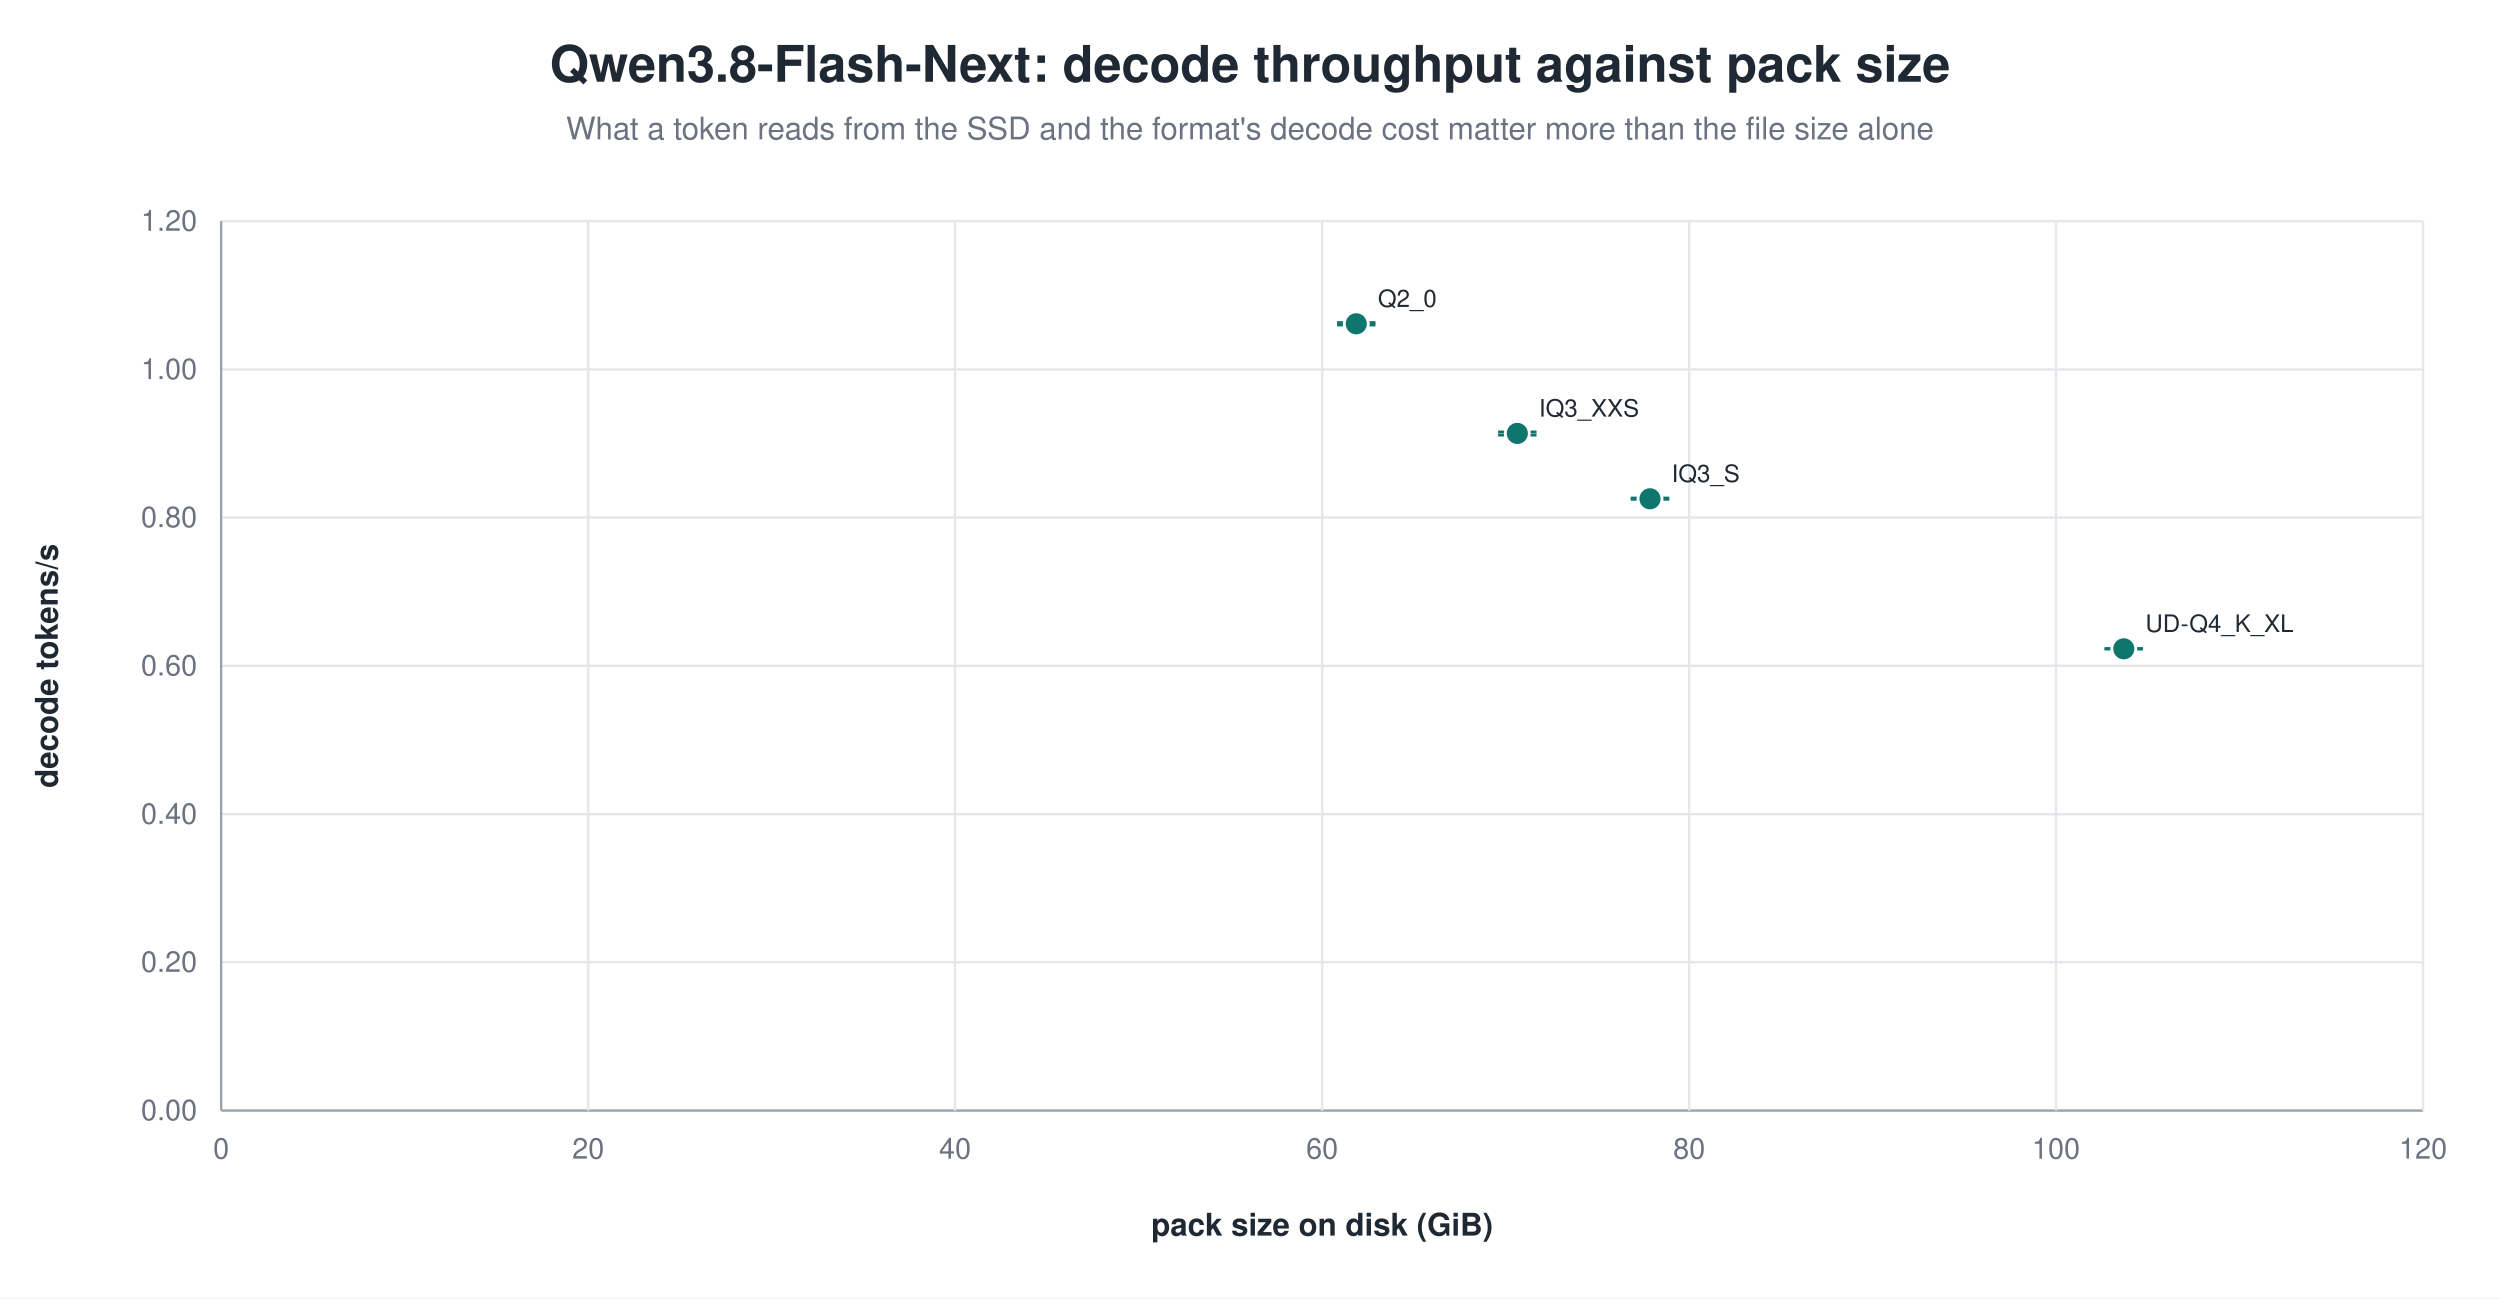
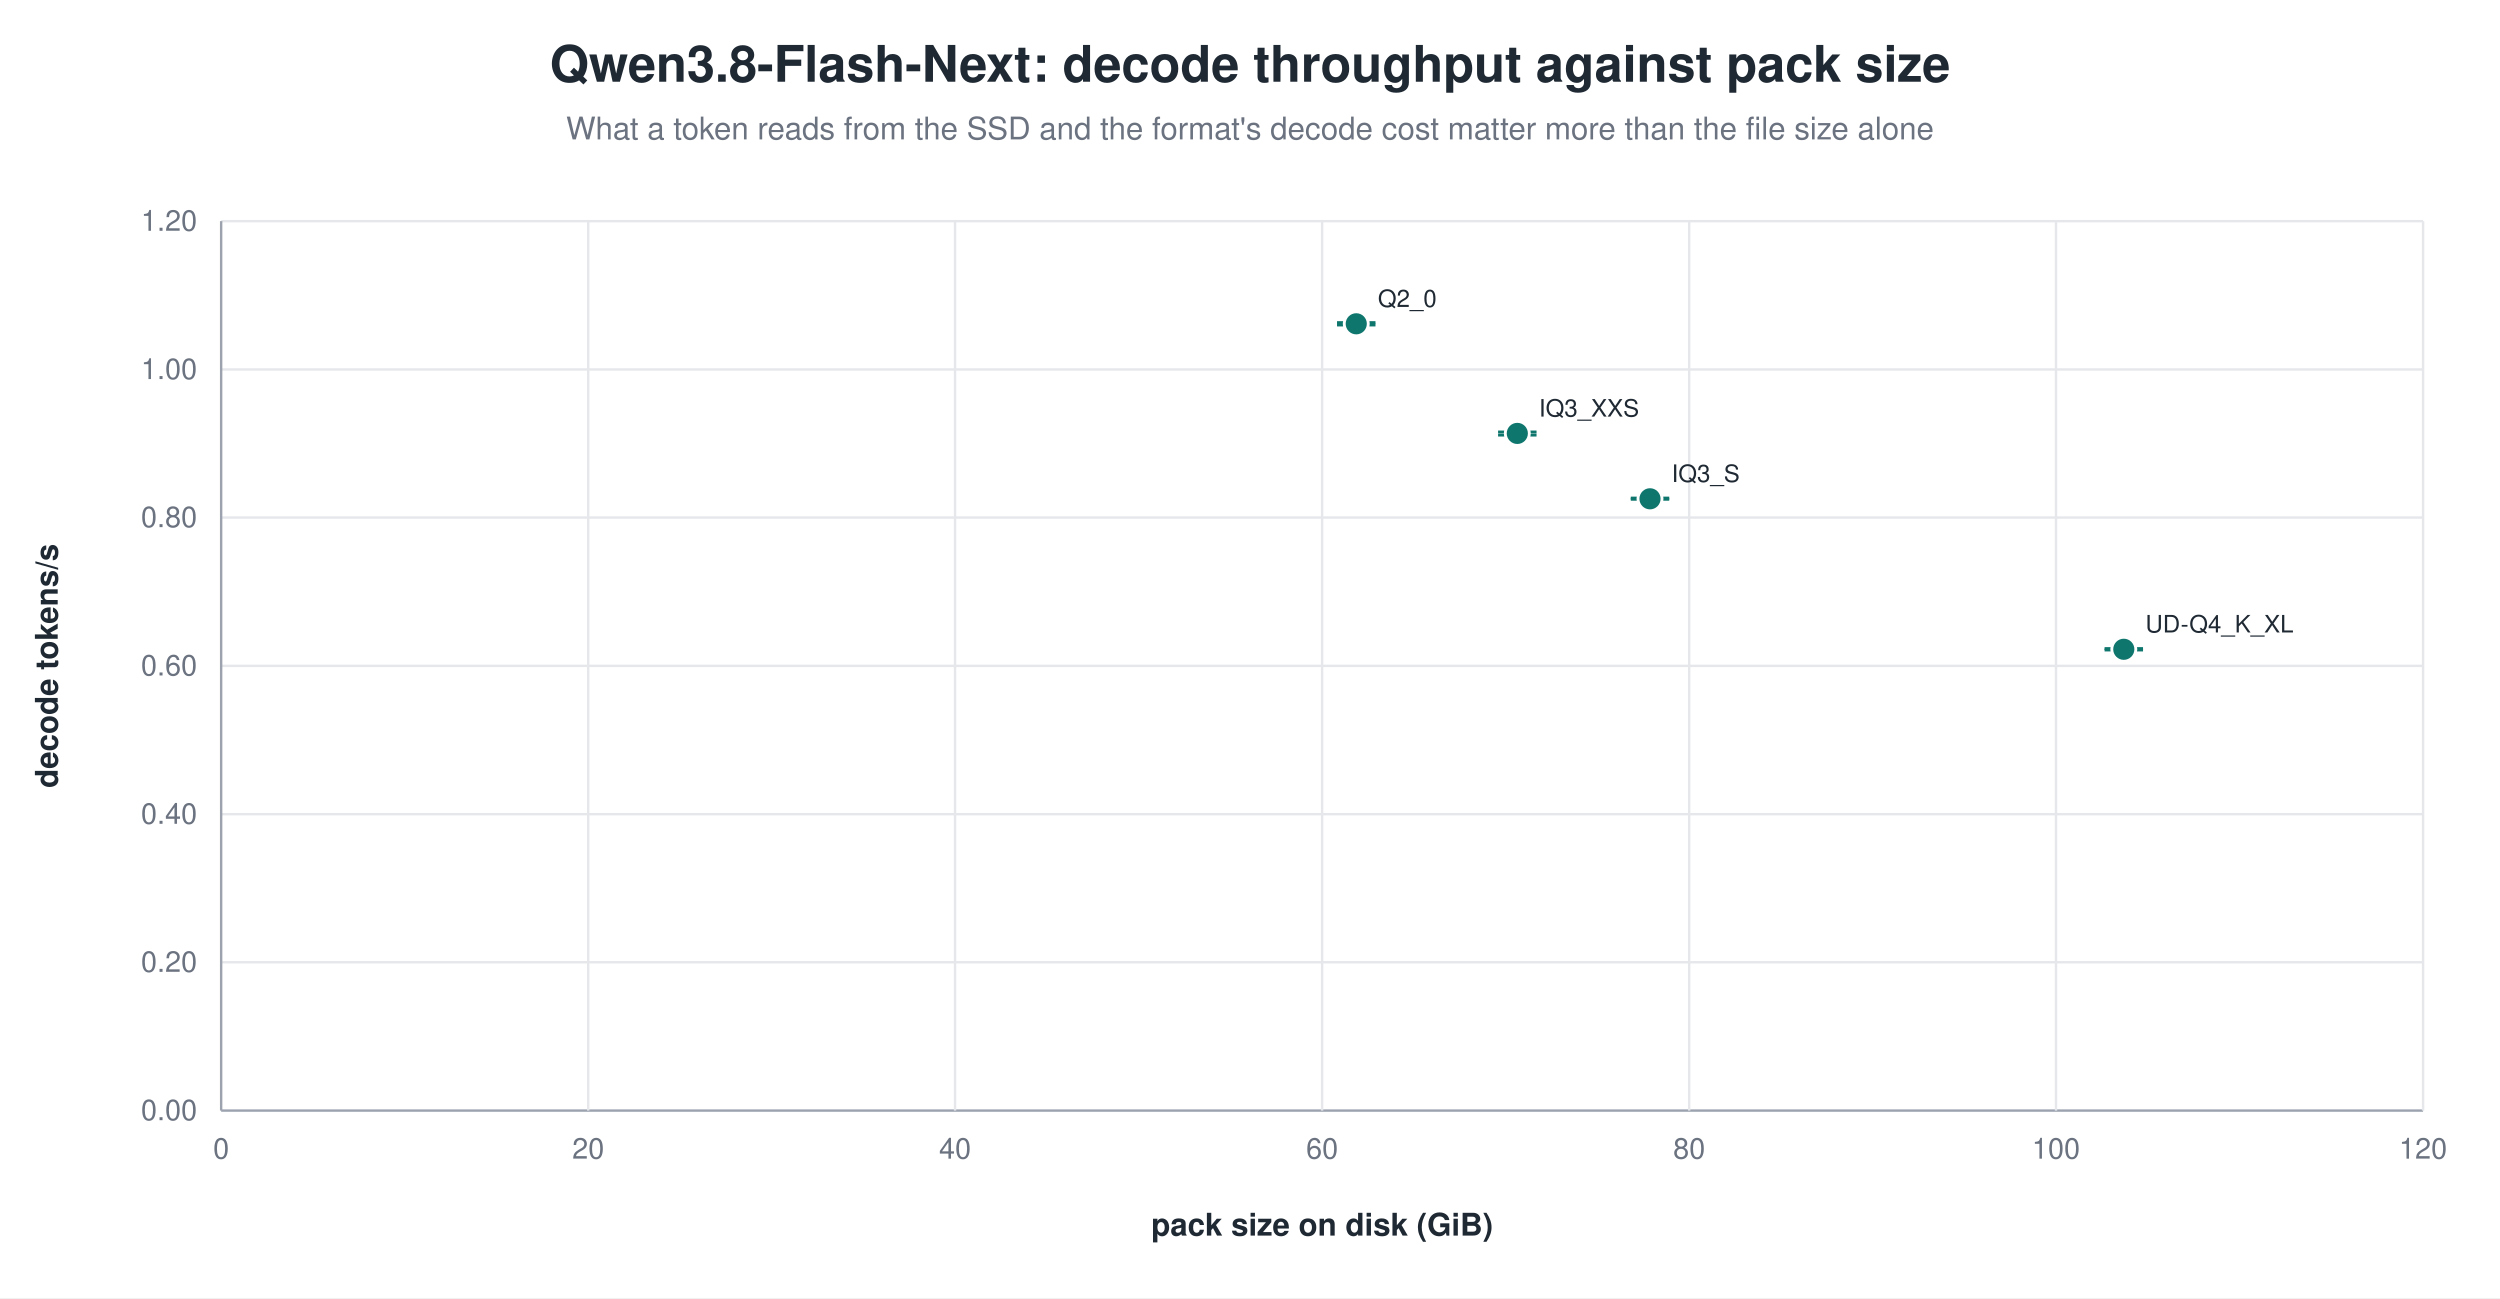
<svg xmlns="http://www.w3.org/2000/svg" width="1040" height="540" viewBox="0 0 1040 540" role="img" aria-label="Qwen3.8-Flash-Next: decode throughput against pack size">
  <rect width="1040" height="540" fill="white" />
  <text x="520.0" y="34" text-anchor="middle" font-family="Helvetica, Arial, sans-serif" font-size="21" font-weight="600" fill="#1f2933">Qwen3.8-Flash-Next: decode throughput against pack size</text>
  <text x="520.0" y="58" text-anchor="middle" font-family="Helvetica, Arial, sans-serif" font-size="13" fill="#6b7280">What a token reads from the SSD and the format's decode cost matter more than the file size alone</text>
  <line x1="92.0" y1="462.0" x2="1008.0" y2="462.0" stroke="#9ca3af" stroke-width="1.0" />
  <text x="82.0" y="466.0" text-anchor="end" font-family="Helvetica, Arial, sans-serif" font-size="12" fill="#6b7280" font-weight="400">0.00</text>
  <line x1="92.0" y1="400.3" x2="1008.0" y2="400.3" stroke="#e5e7eb" stroke-width="1.0" />
  <text x="82.0" y="404.3" text-anchor="end" font-family="Helvetica, Arial, sans-serif" font-size="12" fill="#6b7280" font-weight="400">0.20</text>
  <line x1="92.0" y1="338.7" x2="1008.0" y2="338.7" stroke="#e5e7eb" stroke-width="1.0" />
  <text x="82.0" y="342.7" text-anchor="end" font-family="Helvetica, Arial, sans-serif" font-size="12" fill="#6b7280" font-weight="400">0.40</text>
  <line x1="92.0" y1="277.0" x2="1008.0" y2="277.0" stroke="#e5e7eb" stroke-width="1.0" />
  <text x="82.0" y="281.0" text-anchor="end" font-family="Helvetica, Arial, sans-serif" font-size="12" fill="#6b7280" font-weight="400">0.60</text>
  <line x1="92.0" y1="215.3" x2="1008.0" y2="215.3" stroke="#e5e7eb" stroke-width="1.0" />
  <text x="82.0" y="219.3" text-anchor="end" font-family="Helvetica, Arial, sans-serif" font-size="12" fill="#6b7280" font-weight="400">0.80</text>
  <line x1="92.0" y1="153.7" x2="1008.0" y2="153.7" stroke="#e5e7eb" stroke-width="1.0" />
  <text x="82.0" y="157.7" text-anchor="end" font-family="Helvetica, Arial, sans-serif" font-size="12" fill="#6b7280" font-weight="400">1.00</text>
  <line x1="92.0" y1="92.0" x2="1008.0" y2="92.0" stroke="#e5e7eb" stroke-width="1.0" />
  <text x="82.0" y="96.0" text-anchor="end" font-family="Helvetica, Arial, sans-serif" font-size="12" fill="#6b7280" font-weight="400">1.20</text>
  <line x1="92.0" y1="92.0" x2="92.0" y2="462.0" stroke="#9ca3af" stroke-width="1.0" />
  <text x="92.0" y="482.0" text-anchor="middle" font-family="Helvetica, Arial, sans-serif" font-size="12" fill="#6b7280" font-weight="400">0</text>
  <line x1="244.7" y1="92.0" x2="244.7" y2="462.0" stroke="#e5e7eb" stroke-width="1.0" />
  <text x="244.7" y="482.0" text-anchor="middle" font-family="Helvetica, Arial, sans-serif" font-size="12" fill="#6b7280" font-weight="400">20</text>
  <line x1="397.3" y1="92.0" x2="397.3" y2="462.0" stroke="#e5e7eb" stroke-width="1.0" />
  <text x="397.3" y="482.0" text-anchor="middle" font-family="Helvetica, Arial, sans-serif" font-size="12" fill="#6b7280" font-weight="400">40</text>
  <line x1="550.0" y1="92.0" x2="550.0" y2="462.0" stroke="#e5e7eb" stroke-width="1.0" />
  <text x="550.0" y="482.0" text-anchor="middle" font-family="Helvetica, Arial, sans-serif" font-size="12" fill="#6b7280" font-weight="400">60</text>
  <line x1="702.7" y1="92.0" x2="702.7" y2="462.0" stroke="#e5e7eb" stroke-width="1.0" />
  <text x="702.7" y="482.0" text-anchor="middle" font-family="Helvetica, Arial, sans-serif" font-size="12" fill="#6b7280" font-weight="400">80</text>
  <line x1="855.3" y1="92.0" x2="855.3" y2="462.0" stroke="#e5e7eb" stroke-width="1.0" />
  <text x="855.3" y="482.0" text-anchor="middle" font-family="Helvetica, Arial, sans-serif" font-size="12" fill="#6b7280" font-weight="400">100</text>
  <line x1="1008.0" y1="92.0" x2="1008.0" y2="462.0" stroke="#e5e7eb" stroke-width="1.0" />
  <text x="1008.0" y="482.0" text-anchor="middle" font-family="Helvetica, Arial, sans-serif" font-size="12" fill="#6b7280" font-weight="400">120</text>
  <text x="24.0" y="277.0" text-anchor="middle" font-family="Helvetica, Arial, sans-serif" font-size="13" fill="#1f2933" font-weight="600" transform="rotate(-90.0 24.0 277.0)">decode tokens/s</text>
  <text x="550.0" y="514.0" text-anchor="middle" font-family="Helvetica, Arial, sans-serif" font-size="13" fill="#1f2933" font-weight="600">pack size on disk (GiB)</text>
  <line x1="564.2" y1="134.2" x2="564.2" y2="135.2" stroke="#0f766e" stroke-width="1.2" />
  <line x1="556.2" y1="134.2" x2="572.2" y2="134.2" stroke="#0f766e" stroke-width="1.2" />
  <line x1="556.2" y1="135.2" x2="572.2" y2="135.2" stroke="#0f766e" stroke-width="1.2" />
  <circle cx="564.2" cy="134.7" r="5.0" fill="#0f766e" stroke="white" stroke-width="1.2" opacity="1.00" />
  <text x="573.2" y="127.7" text-anchor="start" font-family="Helvetica, Arial, sans-serif" font-size="10" fill="#1f2933" font-weight="500">Q2_0</text>
  <line x1="631.2" y1="179.7" x2="631.2" y2="181.0" stroke="#0f766e" stroke-width="1.2" />
  <line x1="623.2" y1="179.7" x2="639.2" y2="179.7" stroke="#0f766e" stroke-width="1.2" />
  <line x1="623.2" y1="181.0" x2="639.2" y2="181.0" stroke="#0f766e" stroke-width="1.2" />
  <circle cx="631.2" cy="180.3" r="5.0" fill="#0f766e" stroke="white" stroke-width="1.2" opacity="1.00" />
  <text x="640.2" y="173.3" text-anchor="start" font-family="Helvetica, Arial, sans-serif" font-size="10" fill="#1f2933" font-weight="500">IQ3_XXS</text>
  <line x1="686.4" y1="207.2" x2="686.4" y2="207.7" stroke="#0f766e" stroke-width="1.2" />
  <line x1="678.4" y1="207.2" x2="694.4" y2="207.2" stroke="#0f766e" stroke-width="1.2" />
  <line x1="678.4" y1="207.7" x2="694.4" y2="207.7" stroke="#0f766e" stroke-width="1.2" />
  <circle cx="686.4" cy="207.5" r="5.0" fill="#0f766e" stroke="white" stroke-width="1.2" opacity="1.00" />
  <text x="695.4" y="200.5" text-anchor="start" font-family="Helvetica, Arial, sans-serif" font-size="10" fill="#1f2933" font-weight="500">IQ3_S</text>
-   <line x1="883.5" y1="269.8" x2="883.5" y2="270.0" stroke="#0f766e" stroke-width="1.2" />
+   <line x1="883.5" y1="269.8" x2="883.5" y2="270.4" stroke="#0f766e" stroke-width="1.2" />
  <line x1="875.5" y1="269.8" x2="891.5" y2="269.8" stroke="#0f766e" stroke-width="1.2" />
-   <line x1="875.5" y1="270.0" x2="891.5" y2="270.0" stroke="#0f766e" stroke-width="1.2" />
-   <circle cx="883.5" cy="269.9" r="5.0" fill="#0f766e" stroke="white" stroke-width="1.2" opacity="1.00" />
-   <text x="892.5" y="262.9" text-anchor="start" font-family="Helvetica, Arial, sans-serif" font-size="10" fill="#1f2933" font-weight="500">UD-Q4_K_XL</text>
+   <line x1="875.5" y1="270.4" x2="891.5" y2="270.4" stroke="#0f766e" stroke-width="1.2" />
+   <circle cx="883.5" cy="270.1" r="5.0" fill="#0f766e" stroke="white" stroke-width="1.2" opacity="1.00" />
+   <text x="892.5" y="263.1" text-anchor="start" font-family="Helvetica, Arial, sans-serif" font-size="10" fill="#1f2933" font-weight="500">UD-Q4_K_XL</text>
</svg>
